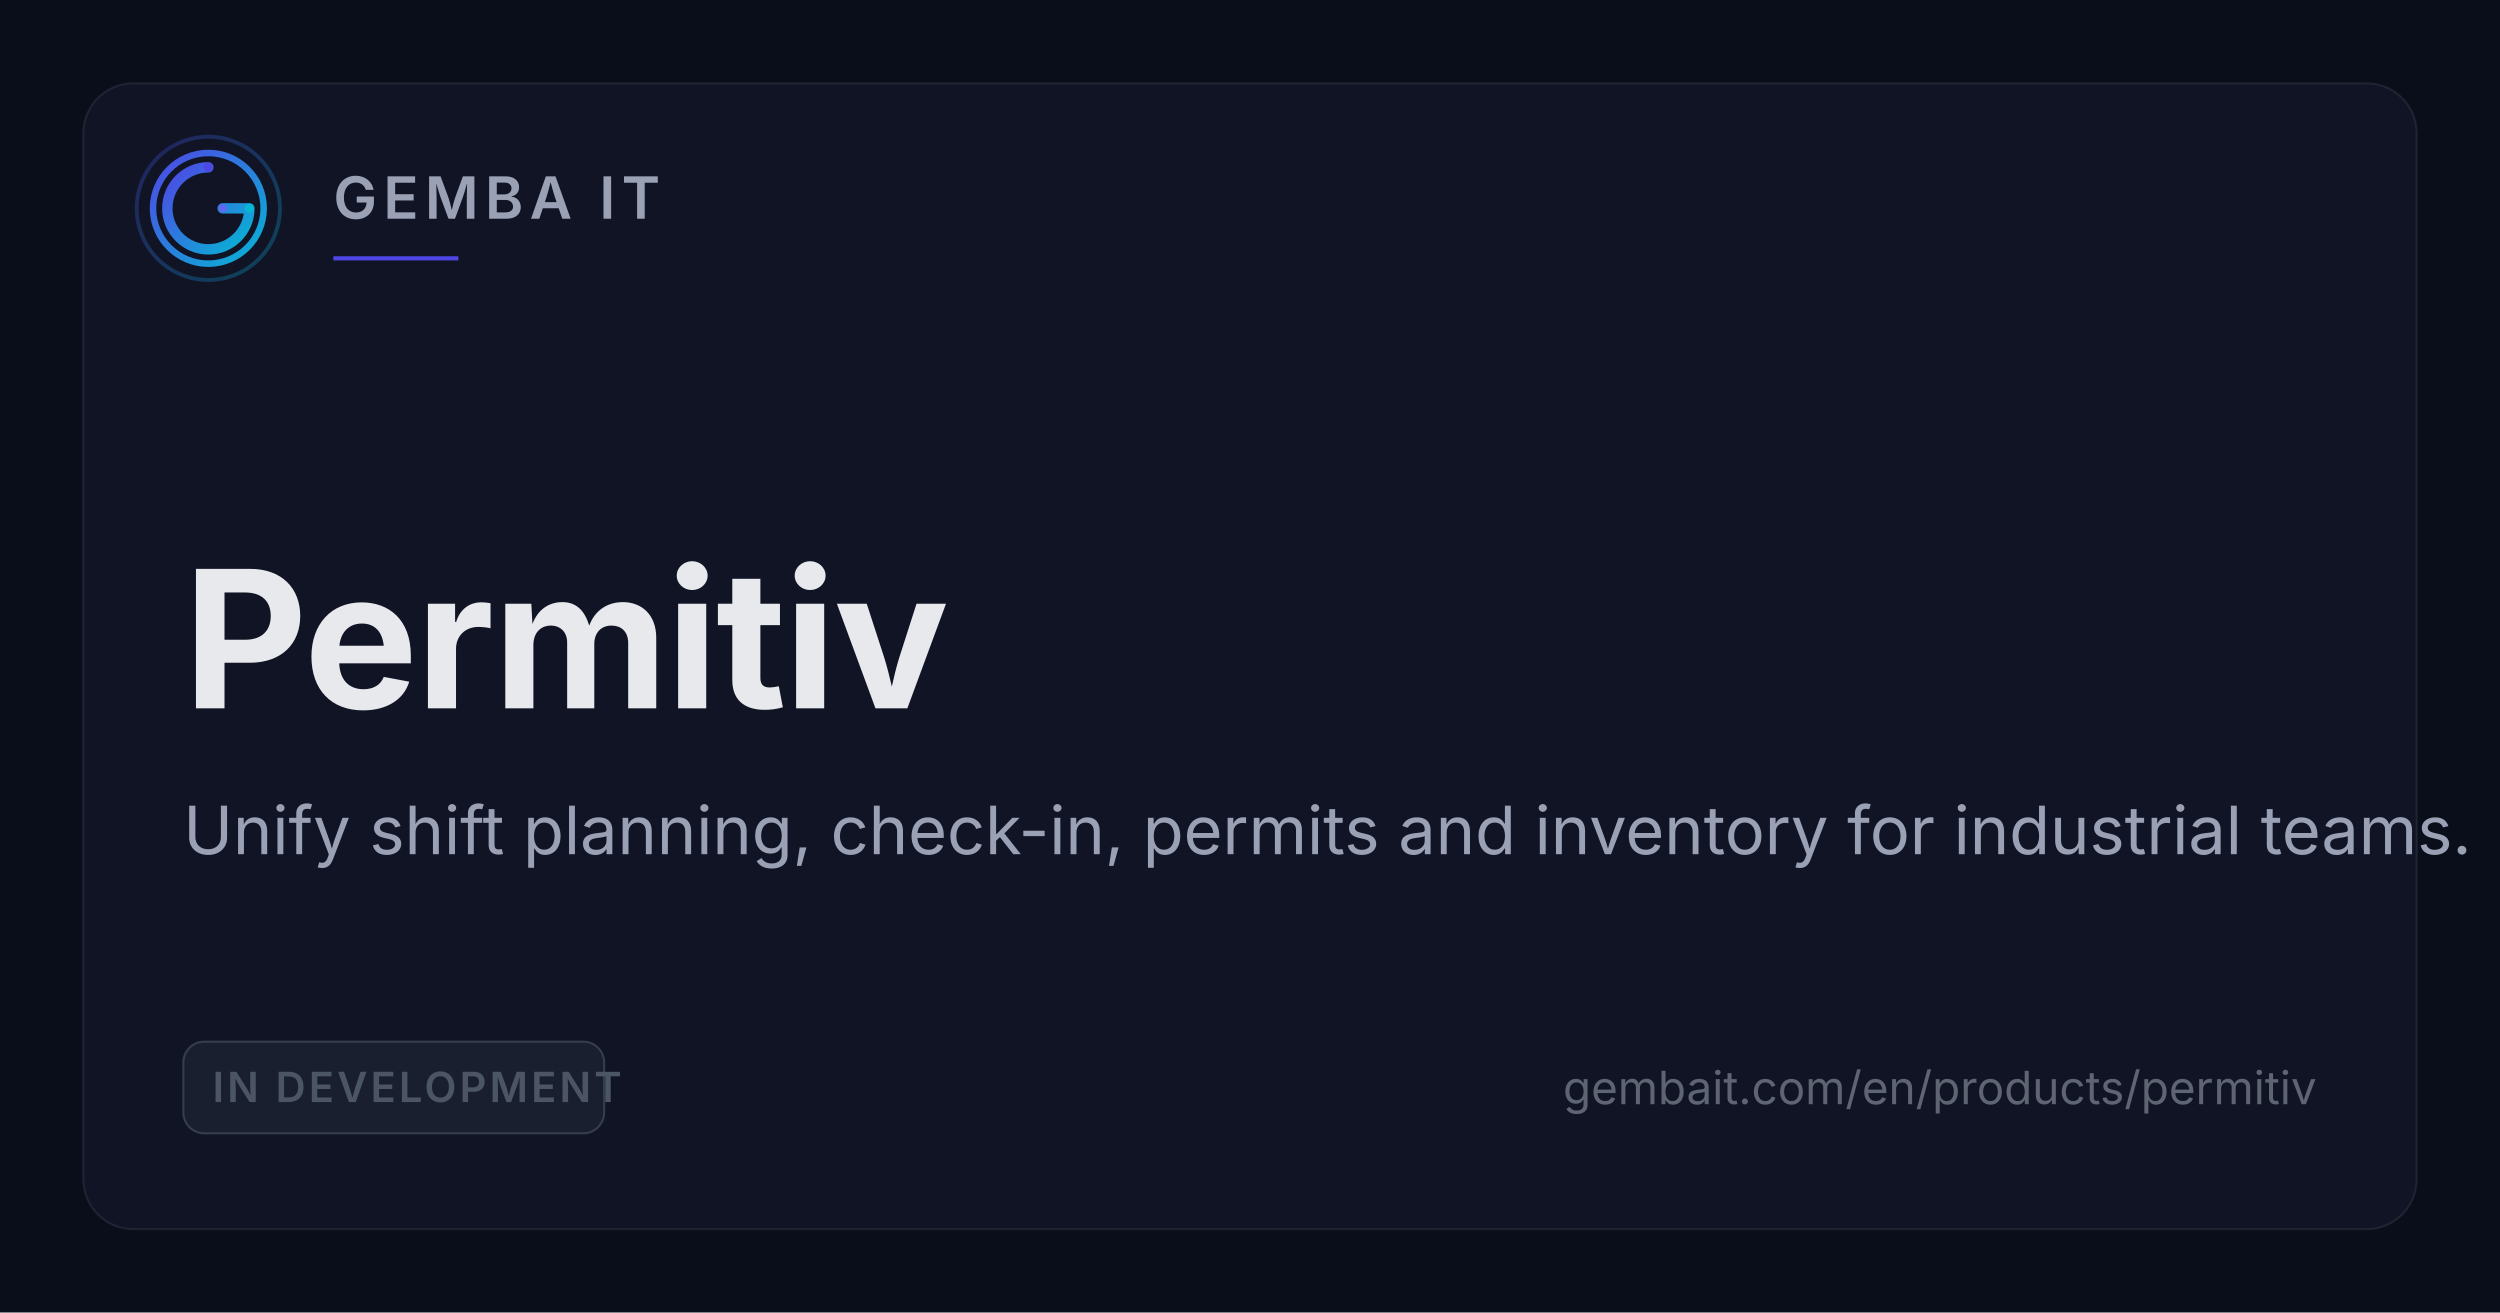
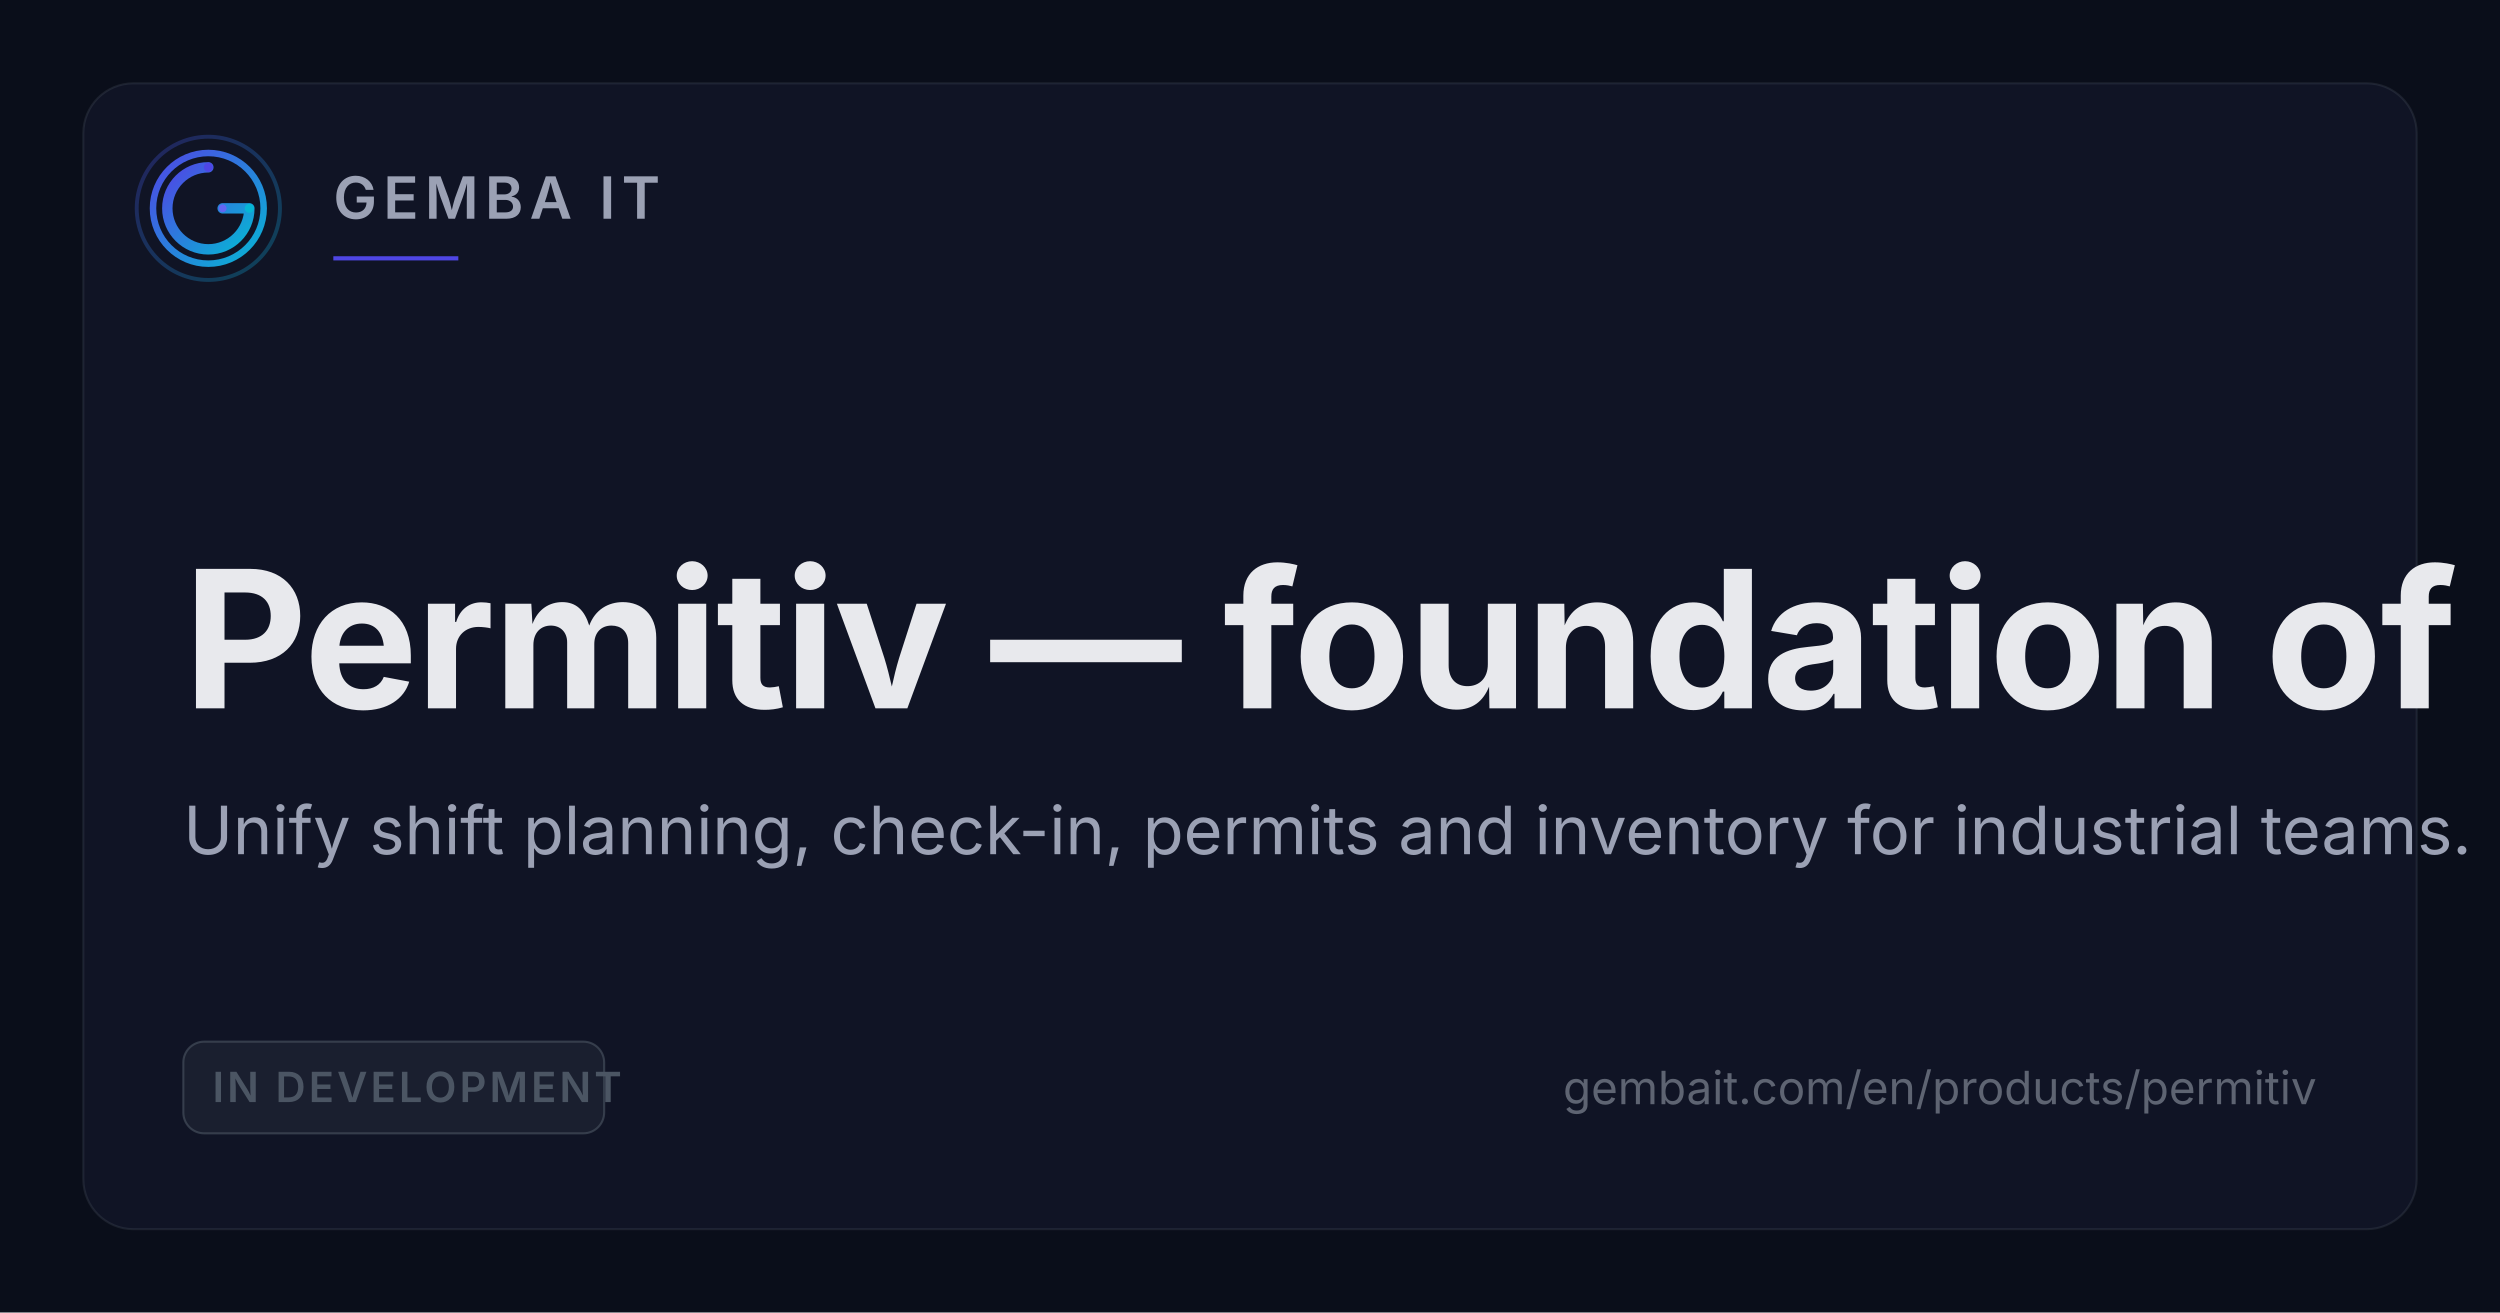
<svg xmlns="http://www.w3.org/2000/svg" width="1200" height="630" viewBox="0 0 1200 630">
  <rect width="1200" height="630" fill="#0a0e1a" />
  <rect x="40" y="40" width="1120" height="550" rx="24" ry="24" fill="#151b2e" fill-opacity="0.55" stroke="#5e6472" stroke-opacity="0.22" stroke-width="1" />
  <g transform="translate(60, 60) scale(0.15625)">
    <defs>
      <linearGradient id="ogBrand" x1="0%" y1="0%" x2="100%" y2="100%">
        <stop offset="0%" stop-color="#4F46E5" />
        <stop offset="100%" stop-color="#06B6D4" />
      </linearGradient>
    </defs>
    <circle cx="256" cy="256" r="220" fill="none" stroke="url(#ogBrand)" stroke-width="12" opacity="0.3" />
    <circle cx="256" cy="256" r="170" fill="none" stroke="url(#ogBrand)" stroke-width="20" />
    <path d="M256 130 A126 126 0 1 0 382 256 L300 256" fill="none" stroke="url(#ogBrand)" stroke-width="32" stroke-linecap="round" stroke-linejoin="round" />
    <circle cx="256" cy="130" r="14" fill="#4F46E5" />
    <circle cx="382" cy="256" r="14" fill="#06B6D4" />
    <circle cx="300" cy="256" r="12" fill="#6366F1" />
  </g>
  <g font-family="Inter, system-ui, -apple-system, 'Segoe UI', sans-serif" font-weight="600" font-size="28" fill="#9ba1b4" letter-spacing="3">
    <text x="160" y="105">GEMBA IT</text>
  </g>
  <line x1="160" y1="124" x2="220" y2="124" stroke="#4F46E5" stroke-width="2" />
  <g font-family="Inter, system-ui, -apple-system, 'Segoe UI', sans-serif" fill="#e8e9ed">
-     <text x="88" y="340" font-size="92" font-weight="700" letter-spacing="-1">Permitiv</text>
+     <text x="88" y="340" font-size="92" font-weight="700" letter-spacing="-1">Permitiv — foundation of project Atlas</text>
  </g>
  <g font-family="Inter, system-ui, -apple-system, 'Segoe UI', sans-serif" fill="#9ba1b4">
    <text x="88" y="410" font-size="32" font-weight="400">Unify shift planning, check-in, permits and inventory for industrial teams.</text>
  </g>
  <g transform="translate(88, 500)">
    <rect x="0" y="0" width="202" height="44" rx="10" ry="10" fill="#4B5563" fill-opacity="0.18" stroke="#4B5563" stroke-opacity="0.6" stroke-width="1" />
    <text x="14" y="29" font-family="Inter, system-ui, -apple-system, 'Segoe UI', sans-serif" font-size="20" font-weight="600" fill="#4B5563" letter-spacing="1.5">IN DEVELOPMENT</text>
  </g>
  <g font-family="Inter, system-ui, -apple-system, 'Segoe UI', sans-serif" fill="#5e6472" font-size="22" font-weight="400">
    <text x="1112" y="530" text-anchor="end">gembait.com/en/products/permitiv</text>
  </g>
</svg>
